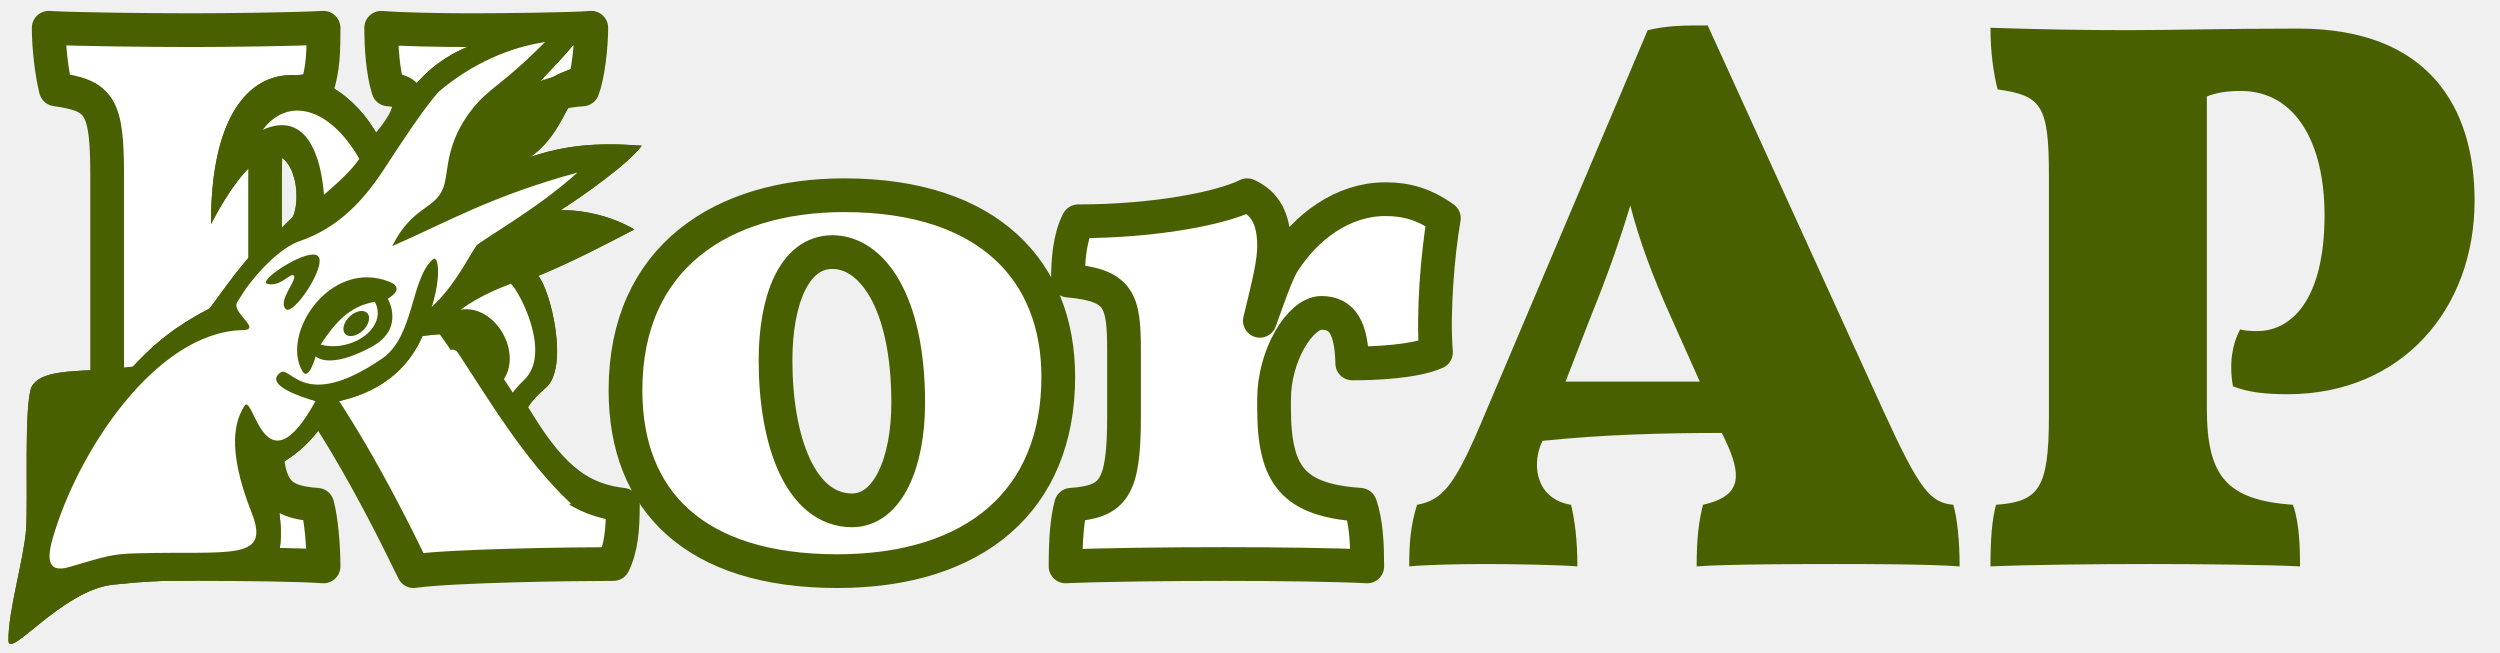
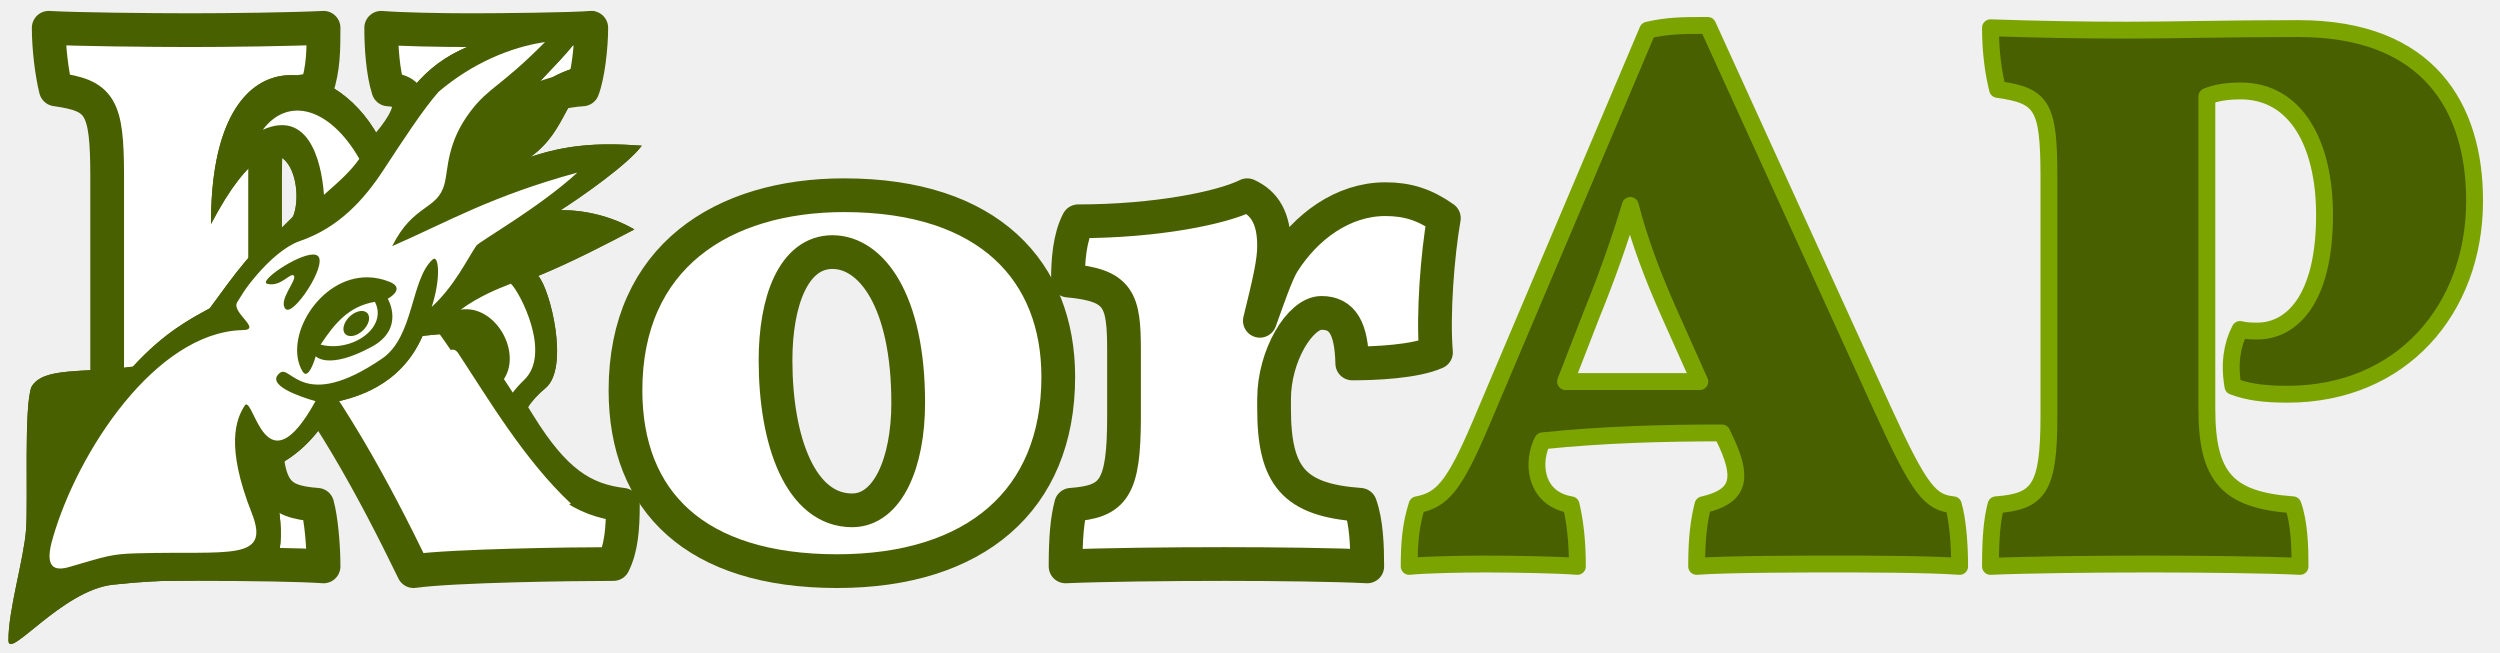
<svg xmlns="http://www.w3.org/2000/svg" version="1.1" width="296.438" height="77.365" id="svg2">
  <defs id="defs4" />
  <path d="m 61.589,50.399 c -4.589,-7.492 -9.364,-14.515 -15.732,-22.381 l 10.02,-10.395 c 4.401,-4.495 8.522,-6.742 13.204,-7.023 0.656,-1.686 1.03,-5.15 1.03,-7.304 -2.247,0.187 -10.675,0.281 -14.328,0.281 -3.652,0 -8.241,-0.094 -10.582,-0.281 0,2.247 0.187,5.244 0.843,7.304 3.371,0.187 3.839,2.809 -1.967,8.615 l -12.642,12.548 0,-10.863 c 0,-8.428 0.936,-9.739 6.087,-10.301 0.843,-2.435 0.843,-4.776 0.843,-7.304 -3.746,0.187 -11.331,0.281 -15.826,0.281 -4.495,0 -13.672,-0.094 -16.762,-0.281 0,2.435 0.375,5.431 0.843,7.304 5.244,0.749 6.087,1.873 6.087,10.301 l 0,28.468 c 0,8.615 -0.936,10.114 -5.993,10.488 -0.468,1.779 -0.936,5.057 -0.936,7.304 4.401,-0.187 11.237,-0.281 17.699,-0.281 6.461,0 12.08,0.094 14.889,0.281 0,-2.435 -0.281,-5.619 -0.749,-7.304 -5.057,-0.375 -6.181,-1.873 -6.181,-10.488 l 0,-10.488 c 7.398,8.99 12.736,18.823 17.605,28.842 4.682,-0.656 19.01,-0.843 23.692,-0.843 0.936,-1.873 1.124,-4.214 1.124,-7.023 -4.776,-0.562 -8.147,-2.809 -12.267,-9.458" id="path4255" style="font-size:93.644px;font-style:normal;font-variant:normal;font-weight:bold;font-stretch:normal;text-align:start;line-height:125%;letter-spacing:-3.5px;word-spacing:0px;writing-mode:lr-tb;text-anchor:start;fill:#ffffff;fill-opacity:1;stroke:#496000;stroke-width:4;stroke-linecap:round;stroke-linejoin:round;stroke-miterlimit:4;stroke-opacity:1;stroke-dasharray:none;font-family:Vollkorn;-inkscape-font-specification:Vollkorn Bold" />
  <path d="m 100.106,23.148 c -14.421,0 -25.939,7.304 -25.939,23.13 0,13.204 8.334,21.445 25.097,21.445 16.294,0 26.22,-8.334 26.22,-23.036 0,-12.455 -8.147,-21.538 -25.378,-21.538 m -1.405,6.742 c 4.589,0 8.99,5.712 8.99,17.886 0,7.117 -2.435,12.736 -6.649,12.736 -6.087,0 -9.083,-8.147 -9.083,-17.792 0,-7.023 2.154,-12.829 6.742,-12.829" id="path4257" style="font-size:93.644px;font-style:normal;font-variant:normal;font-weight:bold;font-stretch:normal;text-align:start;line-height:125%;letter-spacing:-3.5px;word-spacing:0px;writing-mode:lr-tb;text-anchor:start;fill:#ffffff;fill-opacity:1;stroke:#496000;stroke-width:4;stroke-linecap:round;stroke-linejoin:round;stroke-miterlimit:4;stroke-opacity:1;stroke-dasharray:none;font-family:Vollkorn;-inkscape-font-specification:Vollkorn Bold" />
  <path d="m 151.074,47.309 c 0,-5.15 3.09,-10.207 5.619,-10.207 2.528,0 3.558,1.873 3.652,5.993 2.622,0 7.398,-0.187 9.926,-1.311 -0.375,-4.589 0.187,-11.612 0.936,-15.92 -2.247,-1.592 -4.308,-2.247 -6.93,-2.247 -5.057,0 -9.458,3.278 -12.174,7.585 -0.749,1.217 -1.873,4.495 -2.716,6.836 1.124,-4.589 1.686,-6.93 1.686,-8.896 0,-3.278 -1.124,-5.057 -3.184,-5.993 -2.997,1.498 -10.769,3.09 -20.04,3.09 -1.03,1.967 -1.217,4.682 -1.217,7.023 6.087,0.562 6.649,2.247 6.649,8.334 l 0,7.772 c 0,8.615 -1.217,10.114 -6.274,10.488 -0.468,1.779 -0.656,3.933 -0.656,7.304 4.308,-0.187 12.174,-0.281 18.916,-0.281 5.9,0 13.297,0.094 16.856,0.281 0,-2.341 -0.094,-5.244 -0.843,-7.304 -7.866,-0.562 -10.207,-3.371 -10.207,-11.425 l 0,-1.124" id="path4259" style="font-size:93.644px;font-style:normal;font-variant:normal;font-weight:bold;font-stretch:normal;text-align:start;line-height:125%;letter-spacing:-3.5px;word-spacing:0px;writing-mode:lr-tb;text-anchor:start;fill:#ffffff;fill-opacity:1;stroke:#496000;stroke-width:4;stroke-linecap:round;stroke-linejoin:round;stroke-miterlimit:4;stroke-opacity:1;stroke-dasharray:none;font-family:Vollkorn;-inkscape-font-specification:Vollkorn Bold" />
-   <path d="m 231.615,59.857 c -2.716,-0.281 -3.933,-1.592 -8.334,-11.237 L 202.492,3.015 c -2.903,0 -4.682,0 -7.117,0.562 L 175.522,50.399 c -3.09,7.211 -4.495,8.896 -7.492,9.458 -0.749,2.341 -0.936,4.495 -0.936,7.304 1.873,-0.187 5.9,-0.281 8.99,-0.281 3.09,0 8.803,0.094 10.956,0.281 0,-2.997 -0.281,-5.338 -0.749,-7.304 -4.027,-0.656 -4.682,-4.495 -3.558,-7.211 l 0.187,-0.375 c 7.211,-0.749 14.421,-0.936 21.257,-0.936 l 0.656,1.405 c 1.873,4.214 1.217,6.181 -2.903,7.117 -0.468,1.873 -0.749,3.839 -0.749,7.304 3.558,-0.281 13.485,-0.281 16.481,-0.281 2.997,0 10.956,0 14.702,0.281 0,-2.997 -0.281,-5.712 -0.749,-7.304 m -30.06,-14.609 -15.92,0 3.09,-7.96 c 1.873,-4.589 3.371,-8.896 4.589,-12.923 1.03,4.027 2.622,8.334 4.682,12.923 l 3.558,7.96" id="path4261" style="font-size:93.644px;font-style:normal;font-variant:normal;font-weight:bold;font-stretch:normal;text-align:start;line-height:125%;letter-spacing:-3.5px;word-spacing:0px;writing-mode:lr-tb;text-anchor:start;fill:#496000;fill-opacity:1;stroke:none;stroke-width:4;stroke-linecap:round;stroke-linejoin:round;stroke-miterlimit:4;stroke-opacity:1;stroke-dasharray:none;font-family:Vollkorn;-inkscape-font-specification:Vollkorn Bold;opacity:1" />
-   <path d="m 267.673,39.255 c -0.562,0 -1.311,0 -2.06,-0.187 -0.936,1.779 -1.311,4.027 -0.843,6.742 1.686,0.656 3.652,0.936 6.461,0.936 13.578,0 22.194,-10.114 22.194,-22.943 0,-11.05 -5.431,-20.414 -20.883,-20.414 -8.803,0 -14.702,0.187 -20.321,0.187 -5.525,0 -10.301,-0.094 -16.2,-0.281 0,2.997 0.375,5.431 0.843,7.304 5.244,0.749 6.087,1.873 6.087,10.301 l 0,28.468 c 0,8.615 -1.217,10.114 -6.274,10.488 -0.468,1.779 -0.656,3.933 -0.656,7.304 4.308,-0.187 12.174,-0.281 18.916,-0.281 5.9,0 14.234,0.094 17.792,0.281 0,-2.341 -0.094,-5.244 -0.843,-7.304 -7.866,-0.562 -10.207,-3.371 -10.207,-11.425 l 0,-36.989 c 1.124,-0.468 2.435,-0.656 4.027,-0.656 6.555,0 9.926,6.274 9.926,14.702 0,10.207 -4.027,13.766 -7.96,13.766" id="path4263" style="font-size:93.644px;font-style:normal;font-variant:normal;font-weight:bold;font-stretch:normal;text-align:start;line-height:125%;letter-spacing:-3.5px;word-spacing:0px;writing-mode:lr-tb;text-anchor:start;fill:#496000;fill-opacity:1;stroke:none;stroke-width:4;stroke-linecap:round;stroke-linejoin:round;stroke-miterlimit:4;stroke-opacity:1;stroke-dasharray:none;font-family:Vollkorn;-inkscape-font-specification:Vollkorn Bold;opacity:1" />
+   <path d="m 231.615,59.857 c -2.716,-0.281 -3.933,-1.592 -8.334,-11.237 L 202.492,3.015 c -2.903,0 -4.682,0 -7.117,0.562 L 175.522,50.399 c -3.09,7.211 -4.495,8.896 -7.492,9.458 -0.749,2.341 -0.936,4.495 -0.936,7.304 1.873,-0.187 5.9,-0.281 8.99,-0.281 3.09,0 8.803,0.094 10.956,0.281 0,-2.997 -0.281,-5.338 -0.749,-7.304 -4.027,-0.656 -4.682,-4.495 -3.558,-7.211 l 0.187,-0.375 c 7.211,-0.749 14.421,-0.936 21.257,-0.936 l 0.656,1.405 c 1.873,4.214 1.217,6.181 -2.903,7.117 -0.468,1.873 -0.749,3.839 -0.749,7.304 3.558,-0.281 13.485,-0.281 16.481,-0.281 2.997,0 10.956,0 14.702,0.281 0,-2.997 -0.281,-5.712 -0.749,-7.304 m -30.06,-14.609 -15.92,0 3.09,-7.96 c 1.873,-4.589 3.371,-8.896 4.589,-12.923 1.03,4.027 2.622,8.334 4.682,12.923 l 3.558,7.96" id="path4261" style="font-size:93.644px;font-style:normal;font-variant:normal;font-weight:bold;font-stretch:normal;text-align:start;line-height:125%;letter-spacing:-3.5px;word-spacing:0px;writing-mode:lr-tb;text-anchor:start;fill:#496000;fill-opacity:1;stroke:#7ca400;stroke-width:2;stroke-linecap:round;stroke-linejoin:round;stroke-miterlimit:4;stroke-opacity:1;stroke-dasharray:none;font-family:Vollkorn;-inkscape-font-specification:Vollkorn Bold;opacity:1" />
+   <path d="m 267.673,39.255 c -0.562,0 -1.311,0 -2.06,-0.187 -0.936,1.779 -1.311,4.027 -0.843,6.742 1.686,0.656 3.652,0.936 6.461,0.936 13.578,0 22.194,-10.114 22.194,-22.943 0,-11.05 -5.431,-20.414 -20.883,-20.414 -8.803,0 -14.702,0.187 -20.321,0.187 -5.525,0 -10.301,-0.094 -16.2,-0.281 0,2.997 0.375,5.431 0.843,7.304 5.244,0.749 6.087,1.873 6.087,10.301 l 0,28.468 c 0,8.615 -1.217,10.114 -6.274,10.488 -0.468,1.779 -0.656,3.933 -0.656,7.304 4.308,-0.187 12.174,-0.281 18.916,-0.281 5.9,0 14.234,0.094 17.792,0.281 0,-2.341 -0.094,-5.244 -0.843,-7.304 -7.866,-0.562 -10.207,-3.371 -10.207,-11.425 l 0,-36.989 c 1.124,-0.468 2.435,-0.656 4.027,-0.656 6.555,0 9.926,6.274 9.926,14.702 0,10.207 -4.027,13.766 -7.96,13.766" id="path4263" style="font-size:93.644px;font-style:normal;font-variant:normal;font-weight:bold;font-stretch:normal;text-align:start;line-height:125%;letter-spacing:-3.5px;word-spacing:0px;writing-mode:lr-tb;text-anchor:start;fill:#496000;fill-opacity:1;stroke:#7ca400;stroke-width:2;stroke-linecap:round;stroke-linejoin:round;stroke-miterlimit:4;stroke-opacity:1;stroke-dasharray:none;font-family:Vollkorn;-inkscape-font-specification:Vollkorn Bold;opacity:1" />
  <g transform="matrix(0.4747346,0,0,0.4747346,90.028,-149.0449)" id="g4167" style="fill:#496000;fill-opacity:1">
    <g id="g4171" style="fill:#496000;fill-opacity:1">
      <path d="m -41.062,316.719 c -9.576,1.012 -20.437,3.977 -29.25,7.938 -12.689,4.545 -17.192,11.74 -24.812,23.438 -11.15,-20.807 -41.927,-26.493 -41.812,21.812 19.569,-37.238 25.506,-2.998 18.569,0.528 -6.866,3.49 -13.447,13.165 -18.879,20.527 -4.828,2.655 -11.25,5.92 -19.19,14.569 -12.141,1.686 -22.407,-0.059 -25.344,5.062 -1.92,4.885 -0.835,28.618 -1.344,35.562 -0.55,7.517 -4.475,20.218 -4.406,27.781 0.045,4.934 13.377,-12.526 26.062,-13.938 14.326,-1.595 20.408,-0.676 31.219,-1.844 3.434,-0.385 6.609,-1.109 8.719,-3.219 4.527,-4.793 0.175,-20.54 -0.3,-24.043 8.88,-4.017 12.999,-10.884 16.737,-16.707 3.778,-0.96 15.445,-3.55 21,-16.344 7.291,-0.627 24.238,-3.905 11.375,16.469 -6.517,10.323 3.152,23.79 20.812,23.75 1.965,-0.004 -17.966,-13.535 -1.5,-27.156 6.116,-5.059 1.147,-24.908 -1.812,-28.031 8.557,-3.53 16.781,-7.818 24.028,-11.616 -5.695,-3.306 -12.406,-4.857 -18.403,-4.821 5.355,-3.418 16.921,-11.536 20.25,-16.094 -11.616,-0.864 -19.286,-0.041 -27.781,2.812 9.452,-6.908 8.091,-15.369 18.719,-24 -8.876,1.329 -13.463,3.882 -18.255,7.21 6.099,-6.843 11.409,-11.094 15.599,-19.648 z m -12.442,7.736 c -11.096,11.199 -13.975,11.232 -18.558,17.233 -6.054,7.928 -5.561,14.474 -6.562,18.219 -1.777,6.643 -7.715,4.859 -13.062,15.531 14.184,-6.216 24.683,-12.459 46.25,-18.375 -9.461,8.731 -24.404,17.142 -25.219,18.25 -2.184,3.189 -5.444,10.07 -11.156,15.312 2.409,-7.405 1.715,-13.191 0.25,-11.875 -5.549,4.985 -4.613,19.294 -12.656,24.781 -19.752,13.476 -22.753,1.441 -25.469,3.531 -3.952,3.042 5.194,6.039 8.844,7.094 -12.455,22.577 -15.332,-1.013 -17.562,0.938 -2.344,3.496 -4.94,10.314 1.656,27.031 4.792,12.145 -5.649,9.384 -28.688,10.031 -6.337,0.178 -7.407,0.646 -16.875,3.406 -3.679,1.073 -6.433,0.346 -4.094,-7.375 6.221,-21.489 25.635,-51.115 47.188,-51.781 5.413,0.02 -2.854,-4.432 -1.156,-7 1.144,-1.716 1.691,-3.078 4.875,-6.781 3.199,-3.72 7.181,-7.238 10.688,-8.438 9.911,-3.389 16.179,-10.504 20.938,-17.75 4.758,-7.246 9.761,-14.981 13.791,-19.562 8.399,-7.131 17.948,-11.147 26.58,-12.42 z m -46.384,29.165 c -2.13,3.062 -4.848,5.483 -8.83,8.99 -0.701,-9.36 -4.24,-21.157 -15.279,-16.247 6.358,-8.452 16.77,-5.514 24.109,7.256 z m -11.675,23.912 c -4.039,0.12 -13.634,6.713 -11.312,7.312 3.448,0.891 5.857,-3.065 6.656,-2 0.799,1.065 -3.989,6.12 -2.125,8.25 1.864,2.13 10.521,-10.924 8.125,-13.188 -0.3,-0.283 -0.767,-0.392 -1.344,-0.375 z m 13.781,5.688 c -12.171,-0.168 -21.148,15.22 -16.312,23.469 1.537,2.622 3.312,-3.75 3.312,-3.75 0,0 3.118,3.537 14,-2.375 8.403,-4.565 4,-12 4,-12 0,0 4.712,-2.54 0.375,-4.25 -1.838,-0.725 -3.636,-1.07 -5.375,-1.094 z m 35.75,1.594 c 2.263,2.13 10.208,17.392 3.344,24 -10.703,10.304 -6.124,19.348 -2.064,23.075 0,0 -16.825,-4.922 -3.317,-22.834 5.115,-6.783 -1.725,-19.112 -10.487,-17.763 4.526,-3.328 9.316,-5.234 12.524,-6.478 z M -96,389.344 c 3.349,6.481 -5.809,12.718 -13.562,10.688 3.595,-5.458 7.172,-9.622 13.562,-10.688 z m -3.281,2.281 c -0.933,0.009 -2.083,0.503 -3.031,1.406 -1.518,1.445 -2.006,3.385 -1.094,4.344 0.913,0.958 2.889,0.57 4.406,-0.875 1.518,-1.445 2.006,-3.385 1.094,-4.344 -0.342,-0.359 -0.815,-0.536 -1.375,-0.531 z" id="path4173" style="font-size:medium;font-style:normal;font-variant:normal;font-weight:normal;font-stretch:normal;text-indent:0;text-align:start;text-decoration:none;line-height:normal;letter-spacing:normal;word-spacing:normal;text-transform:none;direction:ltr;block-progression:tb;writing-mode:lr-tb;text-anchor:start;baseline-shift:baseline;color:#000000;fill:#496000;fill-opacity:1;stroke:none;stroke-width:5;marker:none;visibility:visible;display:inline;overflow:visible;enable-background:accumulate;font-family:Sans;-inkscape-font-specification:Sans" />
    </g>
  </g>
  <path d="M 3.733,70.987 C 7.402,48.805 18.7,40.603 26.68,37.639 c 1.272,-5.149 6.598,-9.48 9.575,-11.391 0.682,-6.574 0.117,-10.269 -7.429,-9.08 4.671,-11.432 9.855,-5.063 16.266,1.253 C 49.965,9.827 57.9,5.016 67.127,3.301 56.27,17.557 53.894,21.51 71.76,19.15 c -13.162,10.003 -9.876,11.284 -7.361,18.676 3.61,9.323 -9.919,10.306 -0.699,20.14 -11.877,-4.812 -7.316,-6.574 -4.759,-15.985 -1.365,-4.658 -4.246,-3.426 -9.236,-3.651 -2.888,5.96 -5.515,6.464 -10.536,8.517 -2.432,4.21 -4.408,6.885 -8.779,8.119 0,0 1.72,3.18 1.331,10.76 -8.966,3.226 -13.227,-1.429 -27.988,5.263 z" id="path4177" style="fill:#ffffff;fill-opacity:1;stroke:#000000;stroke-width:1px;stroke-linecap:butt;stroke-linejoin:miter;stroke-opacity:1" />
  <g transform="matrix(0.4747346,0,0,0.4747346,90.028,-149.0449)" id="g4179" style="fill:#496000;fill-opacity:1">
    <g id="g4183" style="fill:#496000;fill-opacity:1">
      <path d="m -41.062,316.719 c -9.576,1.012 -20.437,3.977 -29.25,7.938 -12.689,4.545 -17.192,11.74 -24.812,23.438 -11.15,-20.807 -41.927,-26.493 -41.812,21.812 19.569,-37.238 25.506,-2.998 18.569,0.528 -6.866,3.49 -13.447,13.165 -18.879,20.527 -4.828,2.655 -11.25,5.92 -19.19,14.569 -12.141,1.686 -22.407,-0.059 -25.344,5.062 -1.92,4.885 -0.835,28.618 -1.344,35.562 -0.55,7.517 -4.475,20.218 -4.406,27.781 0.045,4.934 13.377,-12.526 26.062,-13.938 14.326,-1.595 20.408,-0.676 31.219,-1.844 3.434,-0.385 6.609,-1.109 8.719,-3.219 4.527,-4.793 0.175,-20.54 -0.3,-24.043 8.88,-4.017 12.999,-10.884 16.737,-16.707 3.778,-0.96 15.445,-3.55 21,-16.344 7.291,-0.627 21.902,-3.71 9.04,16.663 -6.517,10.323 5.487,23.595 23.148,23.555 1.965,-0.004 -17.966,-13.535 -1.5,-27.156 6.116,-5.059 1.147,-24.908 -1.812,-28.031 8.557,-3.53 16.781,-7.818 24.028,-11.616 -5.695,-3.306 -12.406,-4.857 -18.403,-4.821 5.355,-3.418 16.921,-11.536 20.25,-16.094 -11.616,-0.864 -19.286,-0.041 -27.781,2.812 9.452,-6.908 8.091,-15.369 18.719,-24 -8.876,1.329 -13.463,3.882 -18.255,7.21 6.099,-6.843 11.409,-11.094 15.599,-19.648 z m -12.442,7.736 c -11.096,11.199 -13.975,11.232 -18.558,17.233 -6.054,7.928 -5.561,14.474 -6.562,18.219 -1.777,6.643 -7.715,4.859 -13.062,15.531 14.184,-6.216 24.683,-12.459 46.25,-18.375 -9.461,8.731 -24.404,17.142 -25.219,18.25 -2.184,3.189 -5.444,10.07 -11.156,15.312 2.409,-7.405 1.715,-13.191 0.25,-11.875 -5.549,4.985 -4.613,19.294 -12.656,24.781 -19.752,13.476 -22.753,1.441 -25.469,3.531 -3.952,3.042 5.194,6.039 8.844,7.094 -12.455,22.577 -15.332,-1.013 -17.562,0.938 -2.344,3.496 -4.94,10.314 1.656,27.031 4.792,12.145 -5.649,9.384 -28.688,10.031 -6.337,0.178 -7.407,0.646 -16.875,3.406 -3.679,1.073 -6.433,0.346 -4.094,-7.375 6.221,-21.489 25.635,-51.115 47.188,-51.781 5.413,0.02 -2.854,-4.432 -1.156,-7 1.144,-1.716 1.691,-3.078 4.875,-6.781 3.199,-3.72 7.181,-7.238 10.688,-8.438 9.911,-3.389 16.179,-10.504 20.938,-17.75 4.758,-7.246 9.761,-14.981 13.791,-19.562 8.399,-7.131 17.948,-11.147 26.58,-12.42 z m -46.384,29.165 c -2.13,3.062 -4.848,5.483 -8.83,8.99 -0.701,-9.36 -4.24,-21.157 -15.279,-16.247 6.358,-8.452 16.77,-5.514 24.109,7.256 z m -11.675,23.912 c -4.039,0.12 -13.634,6.713 -11.312,7.312 3.448,0.891 5.857,-3.065 6.656,-2 0.799,1.065 -3.989,6.12 -2.125,8.25 1.864,2.13 10.521,-10.924 8.125,-13.188 -0.3,-0.283 -0.767,-0.392 -1.344,-0.375 z m 13.781,5.688 c -12.171,-0.168 -21.148,15.22 -16.312,23.469 1.537,2.622 3.312,-3.75 3.312,-3.75 0,0 3.118,3.537 14,-2.375 8.403,-4.565 4,-12 4,-12 0,0 4.712,-2.54 0.375,-4.25 -1.838,-0.725 -3.636,-1.07 -5.375,-1.094 z m 35.75,1.594 c 2.263,2.13 10.208,17.392 3.344,24 -10.703,10.304 -6.124,19.348 -2.064,23.075 0,0 -16.825,-4.922 -3.317,-22.834 5.115,-6.783 -1.725,-19.112 -10.487,-17.763 4.526,-3.328 9.316,-5.234 12.524,-6.478 z M -96,389.344 c 3.349,6.481 -5.809,12.718 -13.562,10.688 3.595,-5.458 7.172,-9.622 13.562,-10.688 z m -3.281,2.281 c -0.933,0.009 -2.083,0.503 -3.031,1.406 -1.518,1.445 -2.006,3.385 -1.094,4.344 0.913,0.958 2.889,0.57 4.406,-0.875 1.518,-1.445 2.006,-3.385 1.094,-4.344 -0.342,-0.359 -0.815,-0.536 -1.375,-0.531 z" id="path4185" style="font-size:medium;font-style:normal;font-variant:normal;font-weight:normal;font-stretch:normal;text-indent:0;text-align:start;text-decoration:none;line-height:normal;letter-spacing:normal;word-spacing:normal;text-transform:none;direction:ltr;block-progression:tb;writing-mode:lr-tb;text-anchor:start;baseline-shift:baseline;color:#000000;fill:#496000;fill-opacity:1;stroke:none;stroke-width:5;marker:none;visibility:visible;display:inline;overflow:visible;enable-background:accumulate;font-family:Sans;-inkscape-font-specification:Sans" />
    </g>
  </g>
  <path d="m 59.24,44.171 2.349,3.582 -1.425,3.043 -3.158,-4.16 z" id="path4187" style="fill:#496000;fill-opacity:1;stroke:none" />
  <path d="m 67.692,59.713 c -5.53,-5.18 -9.83,-12.481 -13.368,-17.84 -2.049,-3.104 -7.676,12.311 -7.676,12.311 l 14.112,10.147 z" id="path4189" style="fill:#ffffff;fill-opacity:1;stroke:none" />
+   <style id="style3" type="text/css" />
</svg>
